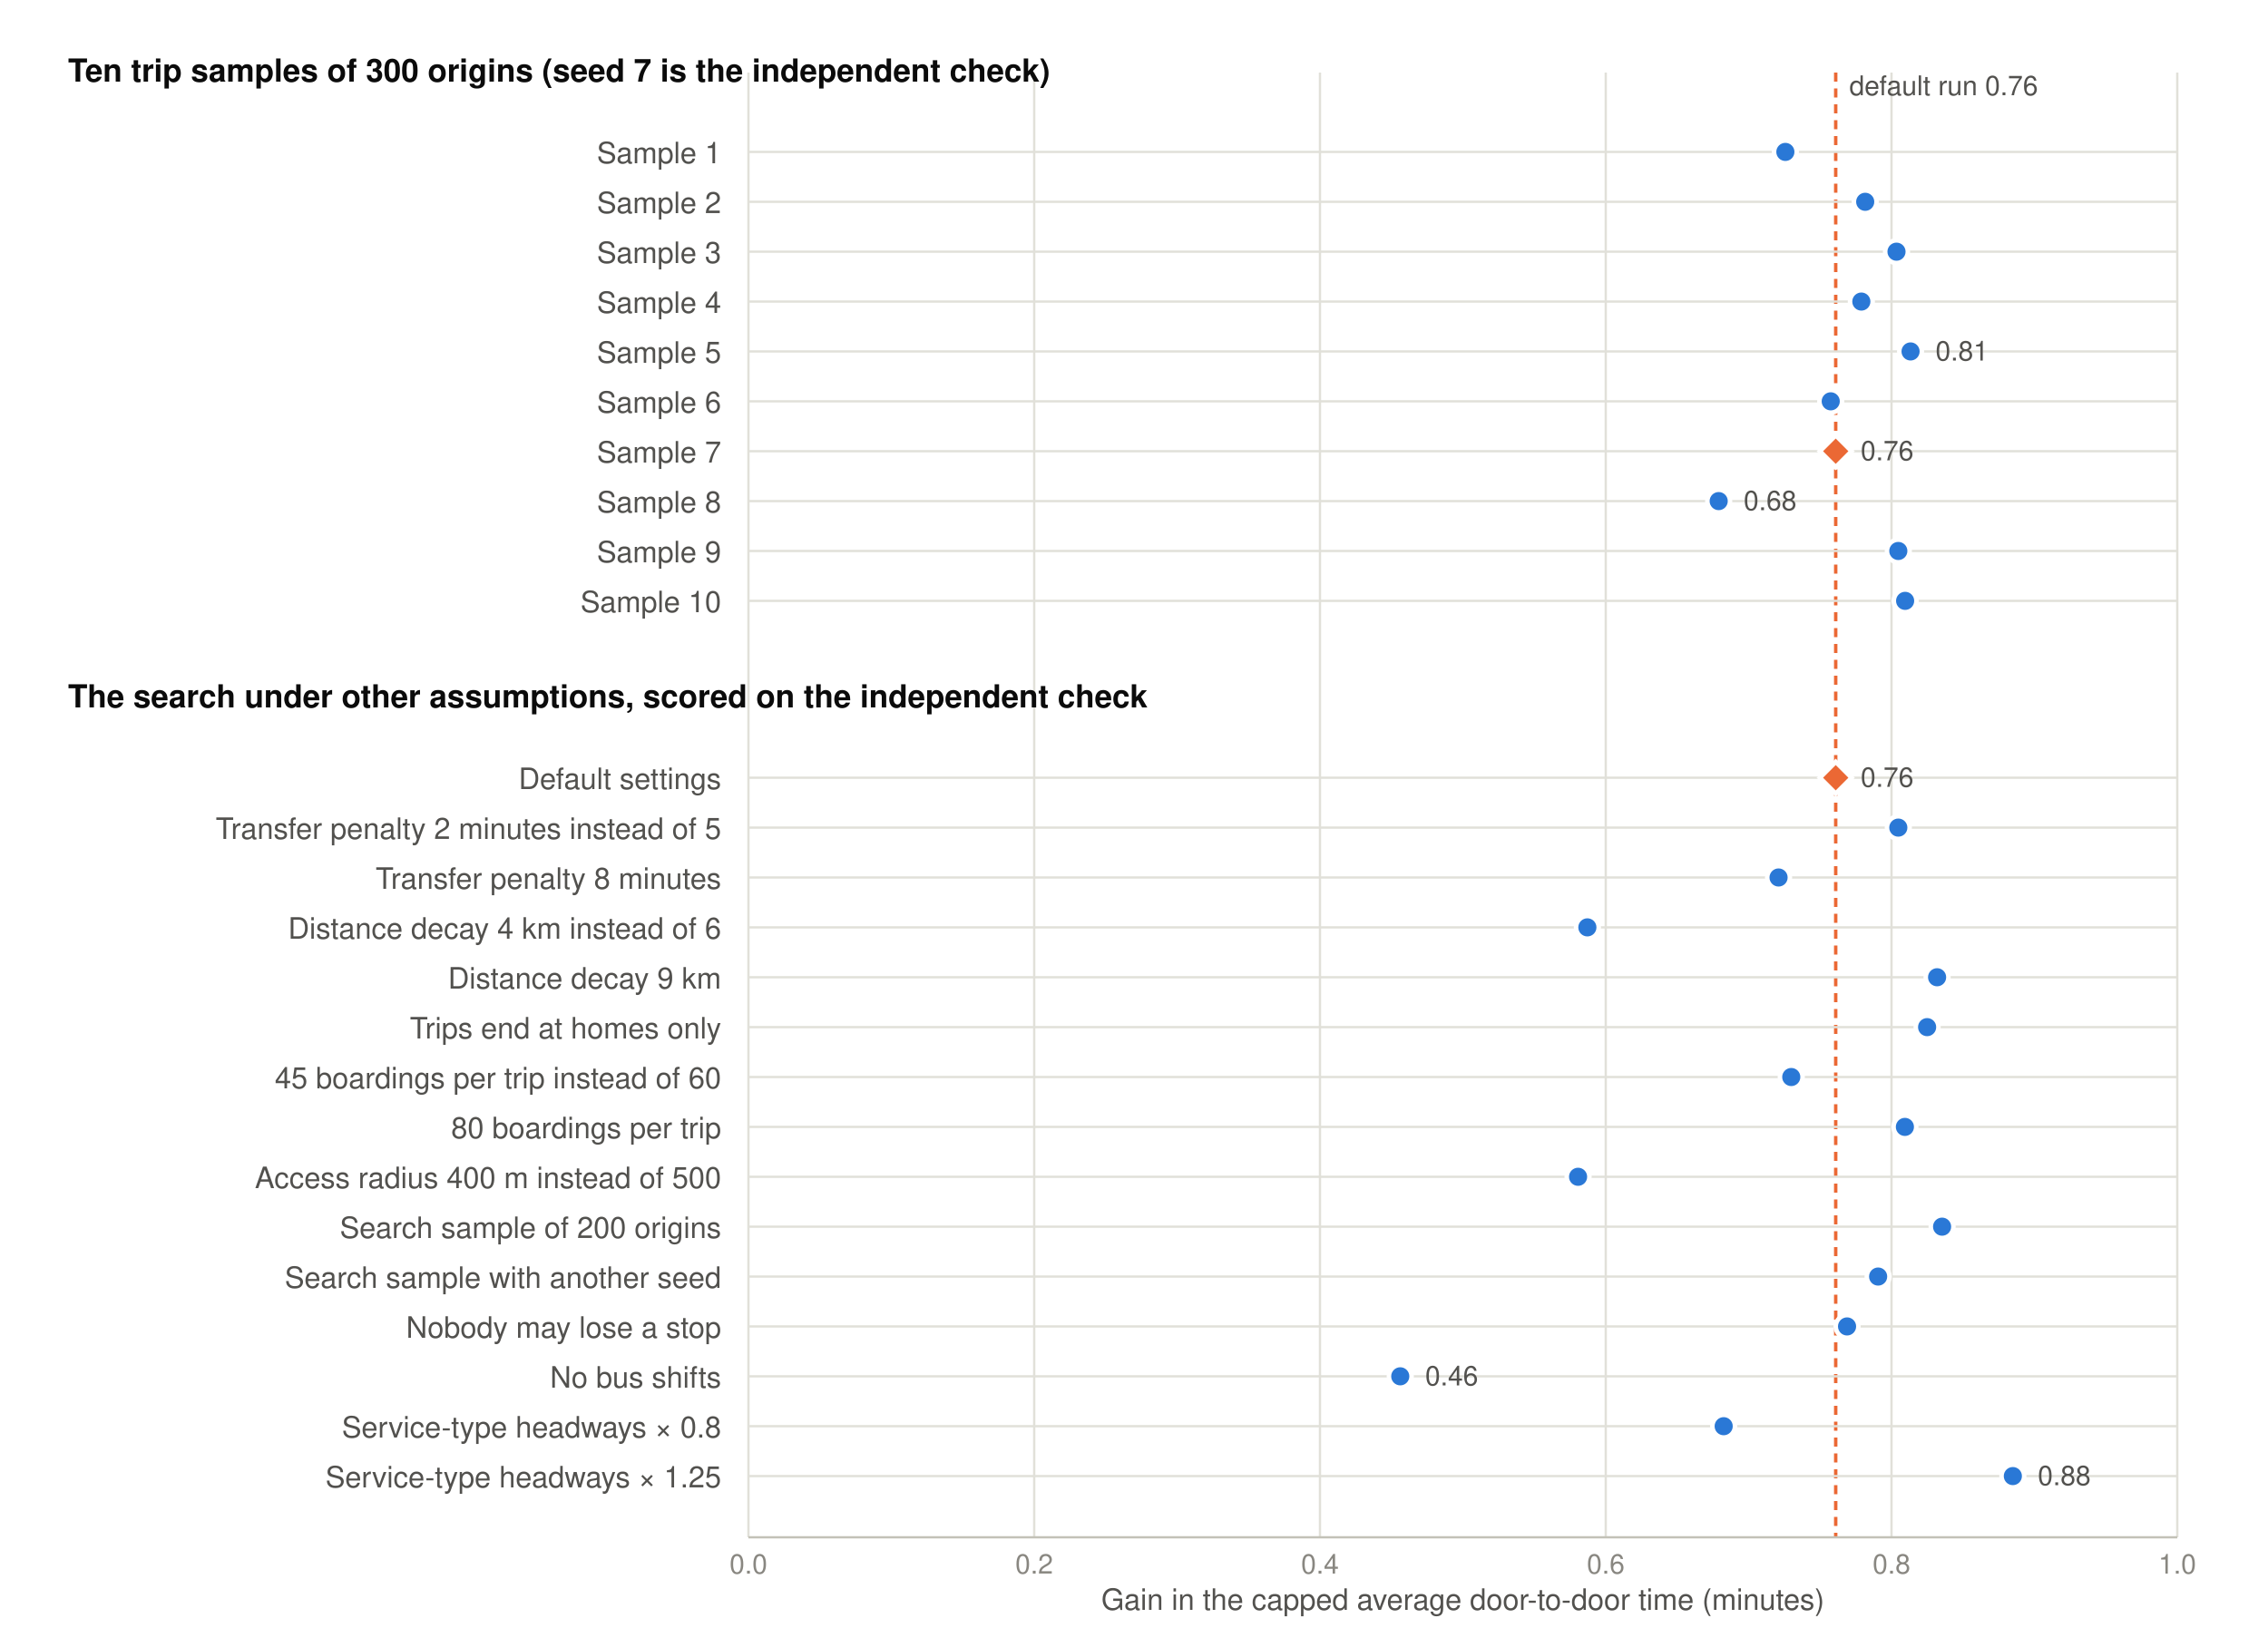
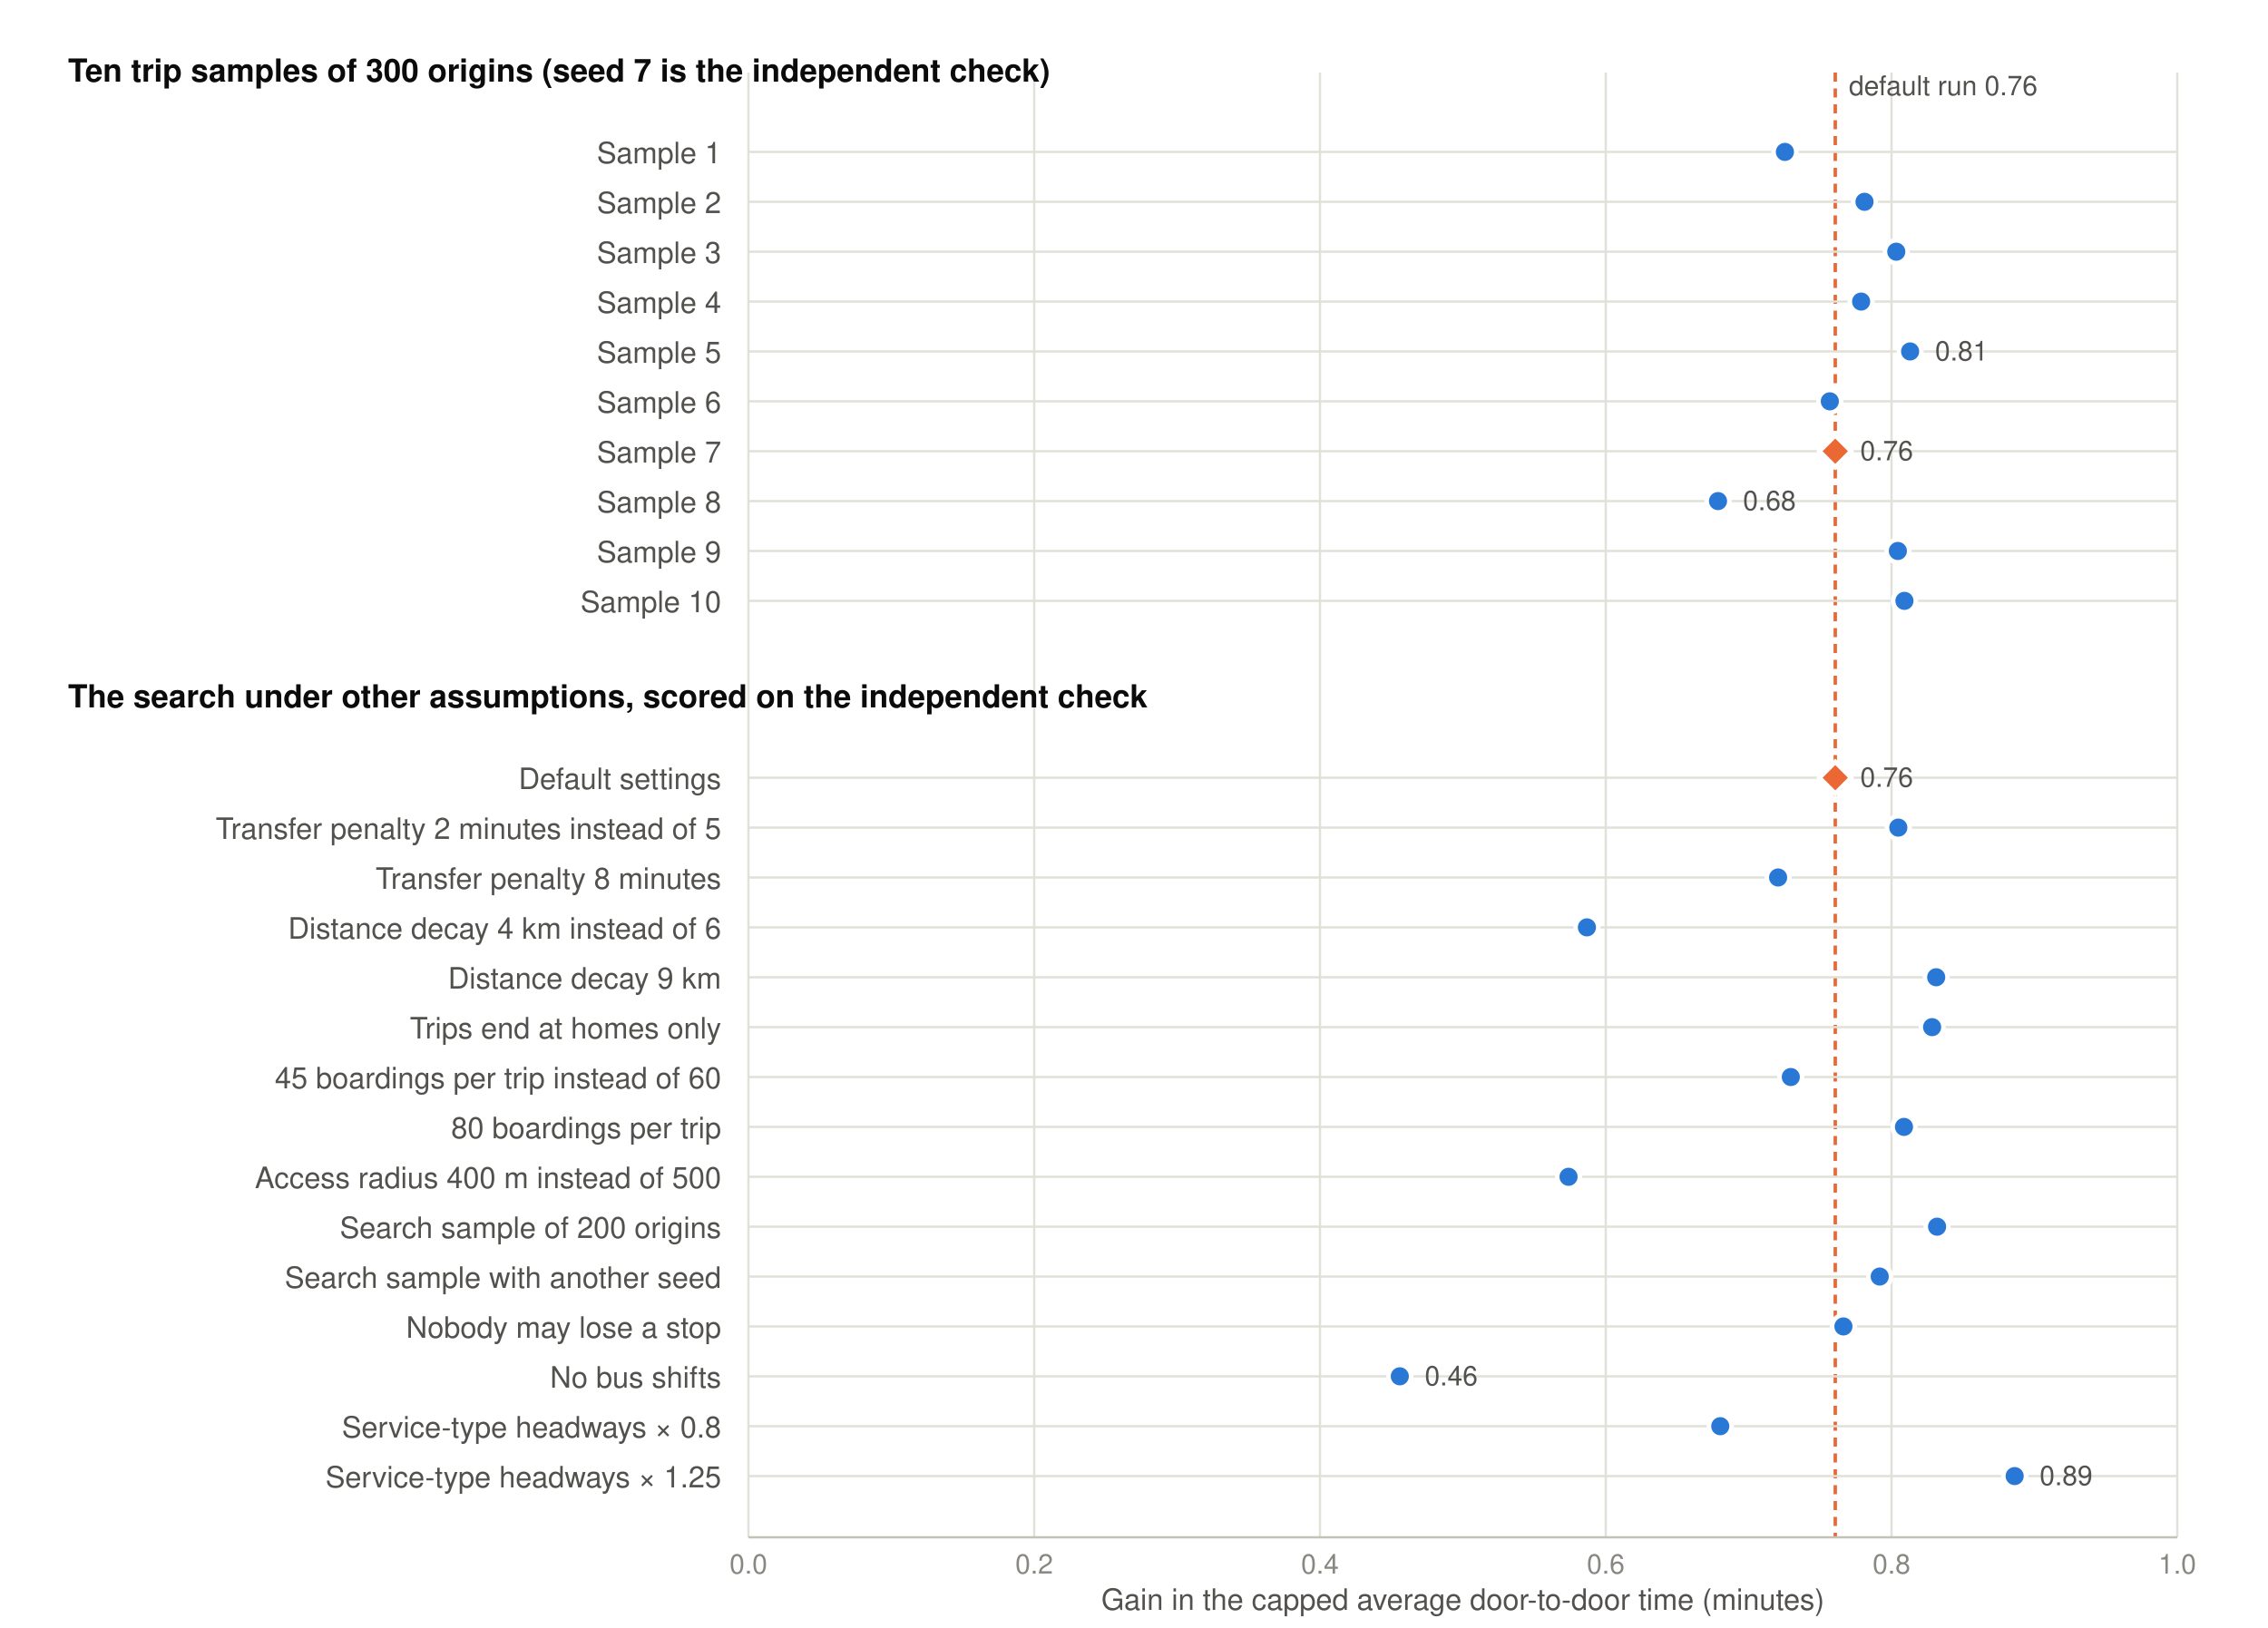
<svg xmlns="http://www.w3.org/2000/svg" width="1000" height="718" viewBox="0 0 1000 718" font-family="Helvetica, Arial, sans-serif">
  <rect x="0" y="0" width="1000" height="718" fill="#ffffff" />
  <line x1="330.0" y1="32" x2="330.0" y2="678" stroke="#e1e0d9" stroke-width="1" />
  <line x1="456.0" y1="32" x2="456.0" y2="678" stroke="#e1e0d9" stroke-width="1" />
  <line x1="582.0" y1="32" x2="582.0" y2="678" stroke="#e1e0d9" stroke-width="1" />
  <line x1="708.0" y1="32" x2="708.0" y2="678" stroke="#e1e0d9" stroke-width="1" />
  <line x1="834.0" y1="32" x2="834.0" y2="678" stroke="#e1e0d9" stroke-width="1" />
  <line x1="960.0" y1="32" x2="960.0" y2="678" stroke="#e1e0d9" stroke-width="1" />
-   <line x1="809.4" y1="32" x2="809.4" y2="678" stroke="#eb6834" stroke-width="1.5" stroke-dasharray="4 3" />
+   <line x1="809.2" y1="32" x2="809.2" y2="678" stroke="#eb6834" stroke-width="1.5" stroke-dasharray="4 3" />
  <text x="30.0" y="36.0" font-family="Helvetica, Arial, sans-serif" font-size="14" fill="#0b0b0b" text-anchor="start" font-weight="bold" dominant-baseline="auto">Ten trip samples of 300 origins (seed 7 is the independent check)</text>
  <text x="318.0" y="72.0" font-family="Helvetica, Arial, sans-serif" font-size="13" fill="#52514e" text-anchor="end" font-weight="normal" dominant-baseline="auto">Sample 1</text>
  <line x1="330" y1="67.0" x2="960" y2="67.0" stroke="#e1e0d9" stroke-width="1" />
-   <circle cx="787.2" cy="67.0" r="5" fill="#2a78d6" stroke="#ffffff" stroke-width="2" />
+   <circle cx="787.0" cy="67.0" r="5" fill="#2a78d6" stroke="#ffffff" stroke-width="2" />
  <text x="318.0" y="94.0" font-family="Helvetica, Arial, sans-serif" font-size="13" fill="#52514e" text-anchor="end" font-weight="normal" dominant-baseline="auto">Sample 2</text>
  <line x1="330" y1="89.0" x2="960" y2="89.0" stroke="#e1e0d9" stroke-width="1" />
-   <circle cx="822.4" cy="89.0" r="5" fill="#2a78d6" stroke="#ffffff" stroke-width="2" />
+   <circle cx="822.1" cy="89.0" r="5" fill="#2a78d6" stroke="#ffffff" stroke-width="2" />
  <text x="318.0" y="116.0" font-family="Helvetica, Arial, sans-serif" font-size="13" fill="#52514e" text-anchor="end" font-weight="normal" dominant-baseline="auto">Sample 3</text>
  <line x1="330" y1="111.0" x2="960" y2="111.0" stroke="#e1e0d9" stroke-width="1" />
-   <circle cx="836.2" cy="111.0" r="5" fill="#2a78d6" stroke="#ffffff" stroke-width="2" />
+   <circle cx="836.1" cy="111.0" r="5" fill="#2a78d6" stroke="#ffffff" stroke-width="2" />
  <text x="318.0" y="138.0" font-family="Helvetica, Arial, sans-serif" font-size="13" fill="#52514e" text-anchor="end" font-weight="normal" dominant-baseline="auto">Sample 4</text>
  <line x1="330" y1="133.0" x2="960" y2="133.0" stroke="#e1e0d9" stroke-width="1" />
-   <circle cx="820.7" cy="133.0" r="5" fill="#2a78d6" stroke="#ffffff" stroke-width="2" />
+   <circle cx="820.6" cy="133.0" r="5" fill="#2a78d6" stroke="#ffffff" stroke-width="2" />
  <text x="318.0" y="160.0" font-family="Helvetica, Arial, sans-serif" font-size="13" fill="#52514e" text-anchor="end" font-weight="normal" dominant-baseline="auto">Sample 5</text>
  <line x1="330" y1="155.0" x2="960" y2="155.0" stroke="#e1e0d9" stroke-width="1" />
-   <circle cx="842.4" cy="155.0" r="5" fill="#2a78d6" stroke="#ffffff" stroke-width="2" />
-   <text x="853.4" y="159.0" font-family="Helvetica, Arial, sans-serif" font-size="12" fill="#52514e" text-anchor="start" font-weight="normal" dominant-baseline="auto">0.81</text>
+   <circle cx="842.2" cy="155.0" r="5" fill="#2a78d6" stroke="#ffffff" stroke-width="2" />
+   <text x="853.2" y="159.0" font-family="Helvetica, Arial, sans-serif" font-size="12" fill="#52514e" text-anchor="start" font-weight="normal" dominant-baseline="auto">0.81</text>
  <text x="318.0" y="182.0" font-family="Helvetica, Arial, sans-serif" font-size="13" fill="#52514e" text-anchor="end" font-weight="normal" dominant-baseline="auto">Sample 6</text>
  <line x1="330" y1="177.0" x2="960" y2="177.0" stroke="#e1e0d9" stroke-width="1" />
-   <circle cx="807.2" cy="177.0" r="5" fill="#2a78d6" stroke="#ffffff" stroke-width="2" />
+   <circle cx="806.8" cy="177.0" r="5" fill="#2a78d6" stroke="#ffffff" stroke-width="2" />
  <text x="318.0" y="204.0" font-family="Helvetica, Arial, sans-serif" font-size="13" fill="#52514e" text-anchor="end" font-weight="normal" dominant-baseline="auto">Sample 7</text>
  <line x1="330" y1="199.0" x2="960" y2="199.0" stroke="#e1e0d9" stroke-width="1" />
-   <polygon points="809.4,192.0 816.4,199.0 809.4,206.0 802.4,199.0" fill="#eb6834" stroke="#ffffff" stroke-width="2" />
-   <text x="820.4" y="203.0" font-family="Helvetica, Arial, sans-serif" font-size="12" fill="#52514e" text-anchor="start" font-weight="normal" dominant-baseline="auto">0.76</text>
+   <polygon points="809.2,192.0 816.2,199.0 809.2,206.0 802.2,199.0" fill="#eb6834" stroke="#ffffff" stroke-width="2" />
+   <text x="820.2" y="203.0" font-family="Helvetica, Arial, sans-serif" font-size="12" fill="#52514e" text-anchor="start" font-weight="normal" dominant-baseline="auto">0.76</text>
  <text x="318.0" y="226.0" font-family="Helvetica, Arial, sans-serif" font-size="13" fill="#52514e" text-anchor="end" font-weight="normal" dominant-baseline="auto">Sample 8</text>
  <line x1="330" y1="221.0" x2="960" y2="221.0" stroke="#e1e0d9" stroke-width="1" />
-   <circle cx="757.8" cy="221.0" r="5" fill="#2a78d6" stroke="#ffffff" stroke-width="2" />
-   <text x="768.8" y="225.0" font-family="Helvetica, Arial, sans-serif" font-size="12" fill="#52514e" text-anchor="start" font-weight="normal" dominant-baseline="auto">0.68</text>
+   <circle cx="757.5" cy="221.0" r="5" fill="#2a78d6" stroke="#ffffff" stroke-width="2" />
+   <text x="768.5" y="225.0" font-family="Helvetica, Arial, sans-serif" font-size="12" fill="#52514e" text-anchor="start" font-weight="normal" dominant-baseline="auto">0.68</text>
  <text x="318.0" y="248.0" font-family="Helvetica, Arial, sans-serif" font-size="13" fill="#52514e" text-anchor="end" font-weight="normal" dominant-baseline="auto">Sample 9</text>
  <line x1="330" y1="243.0" x2="960" y2="243.0" stroke="#e1e0d9" stroke-width="1" />
-   <circle cx="837.0" cy="243.0" r="5" fill="#2a78d6" stroke="#ffffff" stroke-width="2" />
+   <circle cx="836.8" cy="243.0" r="5" fill="#2a78d6" stroke="#ffffff" stroke-width="2" />
  <text x="318.0" y="270.0" font-family="Helvetica, Arial, sans-serif" font-size="13" fill="#52514e" text-anchor="end" font-weight="normal" dominant-baseline="auto">Sample 10</text>
  <line x1="330" y1="265.0" x2="960" y2="265.0" stroke="#e1e0d9" stroke-width="1" />
-   <circle cx="840.0" cy="265.0" r="5" fill="#2a78d6" stroke="#ffffff" stroke-width="2" />
+   <circle cx="839.7" cy="265.0" r="5" fill="#2a78d6" stroke="#ffffff" stroke-width="2" />
  <text x="30.0" y="312.0" font-family="Helvetica, Arial, sans-serif" font-size="14" fill="#0b0b0b" text-anchor="start" font-weight="bold" dominant-baseline="auto">The search under other assumptions, scored on the independent check</text>
  <text x="318.0" y="348.0" font-family="Helvetica, Arial, sans-serif" font-size="13" fill="#52514e" text-anchor="end" font-weight="normal" dominant-baseline="auto">Default settings</text>
  <line x1="330" y1="343.0" x2="960" y2="343.0" stroke="#e1e0d9" stroke-width="1" />
-   <polygon points="809.4,336.0 816.4,343.0 809.4,350.0 802.4,343.0" fill="#eb6834" stroke="#ffffff" stroke-width="2" />
-   <text x="820.4" y="347.0" font-family="Helvetica, Arial, sans-serif" font-size="12" fill="#52514e" text-anchor="start" font-weight="normal" dominant-baseline="auto">0.76</text>
+   <polygon points="809.2,336.0 816.2,343.0 809.2,350.0 802.2,343.0" fill="#eb6834" stroke="#ffffff" stroke-width="2" />
+   <text x="820.2" y="347.0" font-family="Helvetica, Arial, sans-serif" font-size="12" fill="#52514e" text-anchor="start" font-weight="normal" dominant-baseline="auto">0.76</text>
  <text x="318.0" y="370.0" font-family="Helvetica, Arial, sans-serif" font-size="13" fill="#52514e" text-anchor="end" font-weight="normal" dominant-baseline="auto">Transfer penalty 2 minutes instead of 5</text>
  <line x1="330" y1="365.0" x2="960" y2="365.0" stroke="#e1e0d9" stroke-width="1" />
  <circle cx="837.0" cy="365.0" r="5" fill="#2a78d6" stroke="#ffffff" stroke-width="2" />
  <text x="318.0" y="392.0" font-family="Helvetica, Arial, sans-serif" font-size="13" fill="#52514e" text-anchor="end" font-weight="normal" dominant-baseline="auto">Transfer penalty 8 minutes</text>
  <line x1="330" y1="387.0" x2="960" y2="387.0" stroke="#e1e0d9" stroke-width="1" />
-   <circle cx="784.2" cy="387.0" r="5" fill="#2a78d6" stroke="#ffffff" stroke-width="2" />
+   <circle cx="784.0" cy="387.0" r="5" fill="#2a78d6" stroke="#ffffff" stroke-width="2" />
  <text x="318.0" y="414.0" font-family="Helvetica, Arial, sans-serif" font-size="13" fill="#52514e" text-anchor="end" font-weight="normal" dominant-baseline="auto">Distance decay 4 km instead of 6</text>
  <line x1="330" y1="409.0" x2="960" y2="409.0" stroke="#e1e0d9" stroke-width="1" />
-   <circle cx="699.9" cy="409.0" r="5" fill="#2a78d6" stroke="#ffffff" stroke-width="2" />
+   <circle cx="699.7" cy="409.0" r="5" fill="#2a78d6" stroke="#ffffff" stroke-width="2" />
  <text x="318.0" y="436.0" font-family="Helvetica, Arial, sans-serif" font-size="13" fill="#52514e" text-anchor="end" font-weight="normal" dominant-baseline="auto">Distance decay 9 km</text>
  <line x1="330" y1="431.0" x2="960" y2="431.0" stroke="#e1e0d9" stroke-width="1" />
-   <circle cx="854.1" cy="431.0" r="5" fill="#2a78d6" stroke="#ffffff" stroke-width="2" />
+   <circle cx="853.7" cy="431.0" r="5" fill="#2a78d6" stroke="#ffffff" stroke-width="2" />
  <text x="318.0" y="458.0" font-family="Helvetica, Arial, sans-serif" font-size="13" fill="#52514e" text-anchor="end" font-weight="normal" dominant-baseline="auto">Trips end at homes only</text>
  <line x1="330" y1="453.0" x2="960" y2="453.0" stroke="#e1e0d9" stroke-width="1" />
-   <circle cx="849.7" cy="453.0" r="5" fill="#2a78d6" stroke="#ffffff" stroke-width="2" />
+   <circle cx="851.9" cy="453.0" r="5" fill="#2a78d6" stroke="#ffffff" stroke-width="2" />
  <text x="318.0" y="480.0" font-family="Helvetica, Arial, sans-serif" font-size="13" fill="#52514e" text-anchor="end" font-weight="normal" dominant-baseline="auto">45 boardings per trip instead of 60</text>
  <line x1="330" y1="475.0" x2="960" y2="475.0" stroke="#e1e0d9" stroke-width="1" />
-   <circle cx="789.8" cy="475.0" r="5" fill="#2a78d6" stroke="#ffffff" stroke-width="2" />
+   <circle cx="789.6" cy="475.0" r="5" fill="#2a78d6" stroke="#ffffff" stroke-width="2" />
  <text x="318.0" y="502.0" font-family="Helvetica, Arial, sans-serif" font-size="13" fill="#52514e" text-anchor="end" font-weight="normal" dominant-baseline="auto">80 boardings per trip</text>
  <line x1="330" y1="497.0" x2="960" y2="497.0" stroke="#e1e0d9" stroke-width="1" />
-   <circle cx="839.9" cy="497.0" r="5" fill="#2a78d6" stroke="#ffffff" stroke-width="2" />
+   <circle cx="839.5" cy="497.0" r="5" fill="#2a78d6" stroke="#ffffff" stroke-width="2" />
  <text x="318.0" y="524.0" font-family="Helvetica, Arial, sans-serif" font-size="13" fill="#52514e" text-anchor="end" font-weight="normal" dominant-baseline="auto">Access radius 400 m instead of 500</text>
  <line x1="330" y1="519.0" x2="960" y2="519.0" stroke="#e1e0d9" stroke-width="1" />
-   <circle cx="695.8" cy="519.0" r="5" fill="#2a78d6" stroke="#ffffff" stroke-width="2" />
+   <circle cx="691.6" cy="519.0" r="5" fill="#2a78d6" stroke="#ffffff" stroke-width="2" />
  <text x="318.0" y="546.0" font-family="Helvetica, Arial, sans-serif" font-size="13" fill="#52514e" text-anchor="end" font-weight="normal" dominant-baseline="auto">Search sample of 200 origins</text>
  <line x1="330" y1="541.0" x2="960" y2="541.0" stroke="#e1e0d9" stroke-width="1" />
-   <circle cx="856.3" cy="541.0" r="5" fill="#2a78d6" stroke="#ffffff" stroke-width="2" />
+   <circle cx="854.1" cy="541.0" r="5" fill="#2a78d6" stroke="#ffffff" stroke-width="2" />
  <text x="318.0" y="568.0" font-family="Helvetica, Arial, sans-serif" font-size="13" fill="#52514e" text-anchor="end" font-weight="normal" dominant-baseline="auto">Search sample with another seed</text>
  <line x1="330" y1="563.0" x2="960" y2="563.0" stroke="#e1e0d9" stroke-width="1" />
-   <circle cx="828.1" cy="563.0" r="5" fill="#2a78d6" stroke="#ffffff" stroke-width="2" />
+   <circle cx="828.8" cy="563.0" r="5" fill="#2a78d6" stroke="#ffffff" stroke-width="2" />
  <text x="318.0" y="590.0" font-family="Helvetica, Arial, sans-serif" font-size="13" fill="#52514e" text-anchor="end" font-weight="normal" dominant-baseline="auto">Nobody may lose a stop</text>
  <line x1="330" y1="585.0" x2="960" y2="585.0" stroke="#e1e0d9" stroke-width="1" />
-   <circle cx="814.4" cy="585.0" r="5" fill="#2a78d6" stroke="#ffffff" stroke-width="2" />
+   <circle cx="812.8" cy="585.0" r="5" fill="#2a78d6" stroke="#ffffff" stroke-width="2" />
  <text x="318.0" y="612.0" font-family="Helvetica, Arial, sans-serif" font-size="13" fill="#52514e" text-anchor="end" font-weight="normal" dominant-baseline="auto">No bus shifts</text>
  <line x1="330" y1="607.0" x2="960" y2="607.0" stroke="#e1e0d9" stroke-width="1" />
-   <circle cx="617.4" cy="607.0" r="5" fill="#2a78d6" stroke="#ffffff" stroke-width="2" />
-   <text x="628.4" y="611.0" font-family="Helvetica, Arial, sans-serif" font-size="12" fill="#52514e" text-anchor="start" font-weight="normal" dominant-baseline="auto">0.46</text>
+   <circle cx="617.2" cy="607.0" r="5" fill="#2a78d6" stroke="#ffffff" stroke-width="2" />
+   <text x="628.2" y="611.0" font-family="Helvetica, Arial, sans-serif" font-size="12" fill="#52514e" text-anchor="start" font-weight="normal" dominant-baseline="auto">0.46</text>
  <text x="318.0" y="634.0" font-family="Helvetica, Arial, sans-serif" font-size="13" fill="#52514e" text-anchor="end" font-weight="normal" dominant-baseline="auto">Service-type headways × 0.8</text>
  <line x1="330" y1="629.0" x2="960" y2="629.0" stroke="#e1e0d9" stroke-width="1" />
-   <circle cx="760.0" cy="629.0" r="5" fill="#2a78d6" stroke="#ffffff" stroke-width="2" />
+   <circle cx="758.5" cy="629.0" r="5" fill="#2a78d6" stroke="#ffffff" stroke-width="2" />
  <text x="318.0" y="656.0" font-family="Helvetica, Arial, sans-serif" font-size="13" fill="#52514e" text-anchor="end" font-weight="normal" dominant-baseline="auto">Service-type headways × 1.25</text>
  <line x1="330" y1="651.0" x2="960" y2="651.0" stroke="#e1e0d9" stroke-width="1" />
-   <circle cx="887.5" cy="651.0" r="5" fill="#2a78d6" stroke="#ffffff" stroke-width="2" />
-   <text x="898.5" y="655.0" font-family="Helvetica, Arial, sans-serif" font-size="12" fill="#52514e" text-anchor="start" font-weight="normal" dominant-baseline="auto">0.88</text>
+   <circle cx="888.3" cy="651.0" r="5" fill="#2a78d6" stroke="#ffffff" stroke-width="2" />
+   <text x="899.3" y="655.0" font-family="Helvetica, Arial, sans-serif" font-size="12" fill="#52514e" text-anchor="start" font-weight="normal" dominant-baseline="auto">0.89</text>
  <line x1="330" y1="678" x2="960" y2="678" stroke="#c3c2b7" stroke-width="1" />
  <text x="330.0" y="694.0" font-family="Helvetica, Arial, sans-serif" font-size="12" fill="#898781" text-anchor="middle" font-weight="normal" dominant-baseline="auto">0.0</text>
  <text x="456.0" y="694.0" font-family="Helvetica, Arial, sans-serif" font-size="12" fill="#898781" text-anchor="middle" font-weight="normal" dominant-baseline="auto">0.2</text>
  <text x="582.0" y="694.0" font-family="Helvetica, Arial, sans-serif" font-size="12" fill="#898781" text-anchor="middle" font-weight="normal" dominant-baseline="auto">0.4</text>
  <text x="708.0" y="694.0" font-family="Helvetica, Arial, sans-serif" font-size="12" fill="#898781" text-anchor="middle" font-weight="normal" dominant-baseline="auto">0.6</text>
  <text x="834.0" y="694.0" font-family="Helvetica, Arial, sans-serif" font-size="12" fill="#898781" text-anchor="middle" font-weight="normal" dominant-baseline="auto">0.8</text>
  <text x="960.0" y="694.0" font-family="Helvetica, Arial, sans-serif" font-size="12" fill="#898781" text-anchor="middle" font-weight="normal" dominant-baseline="auto">1.0</text>
  <text x="645.0" y="710.0" font-family="Helvetica, Arial, sans-serif" font-size="13" fill="#52514e" text-anchor="middle" font-weight="normal" dominant-baseline="auto">Gain in the capped average door-to-door time (minutes)</text>
-   <text x="815.4" y="42.0" font-family="Helvetica, Arial, sans-serif" font-size="12" fill="#52514e" text-anchor="start" font-weight="normal" dominant-baseline="auto">default run 0.76</text>
+   <text x="815.2" y="42.0" font-family="Helvetica, Arial, sans-serif" font-size="12" fill="#52514e" text-anchor="start" font-weight="normal" dominant-baseline="auto">default run 0.76</text>
</svg>
